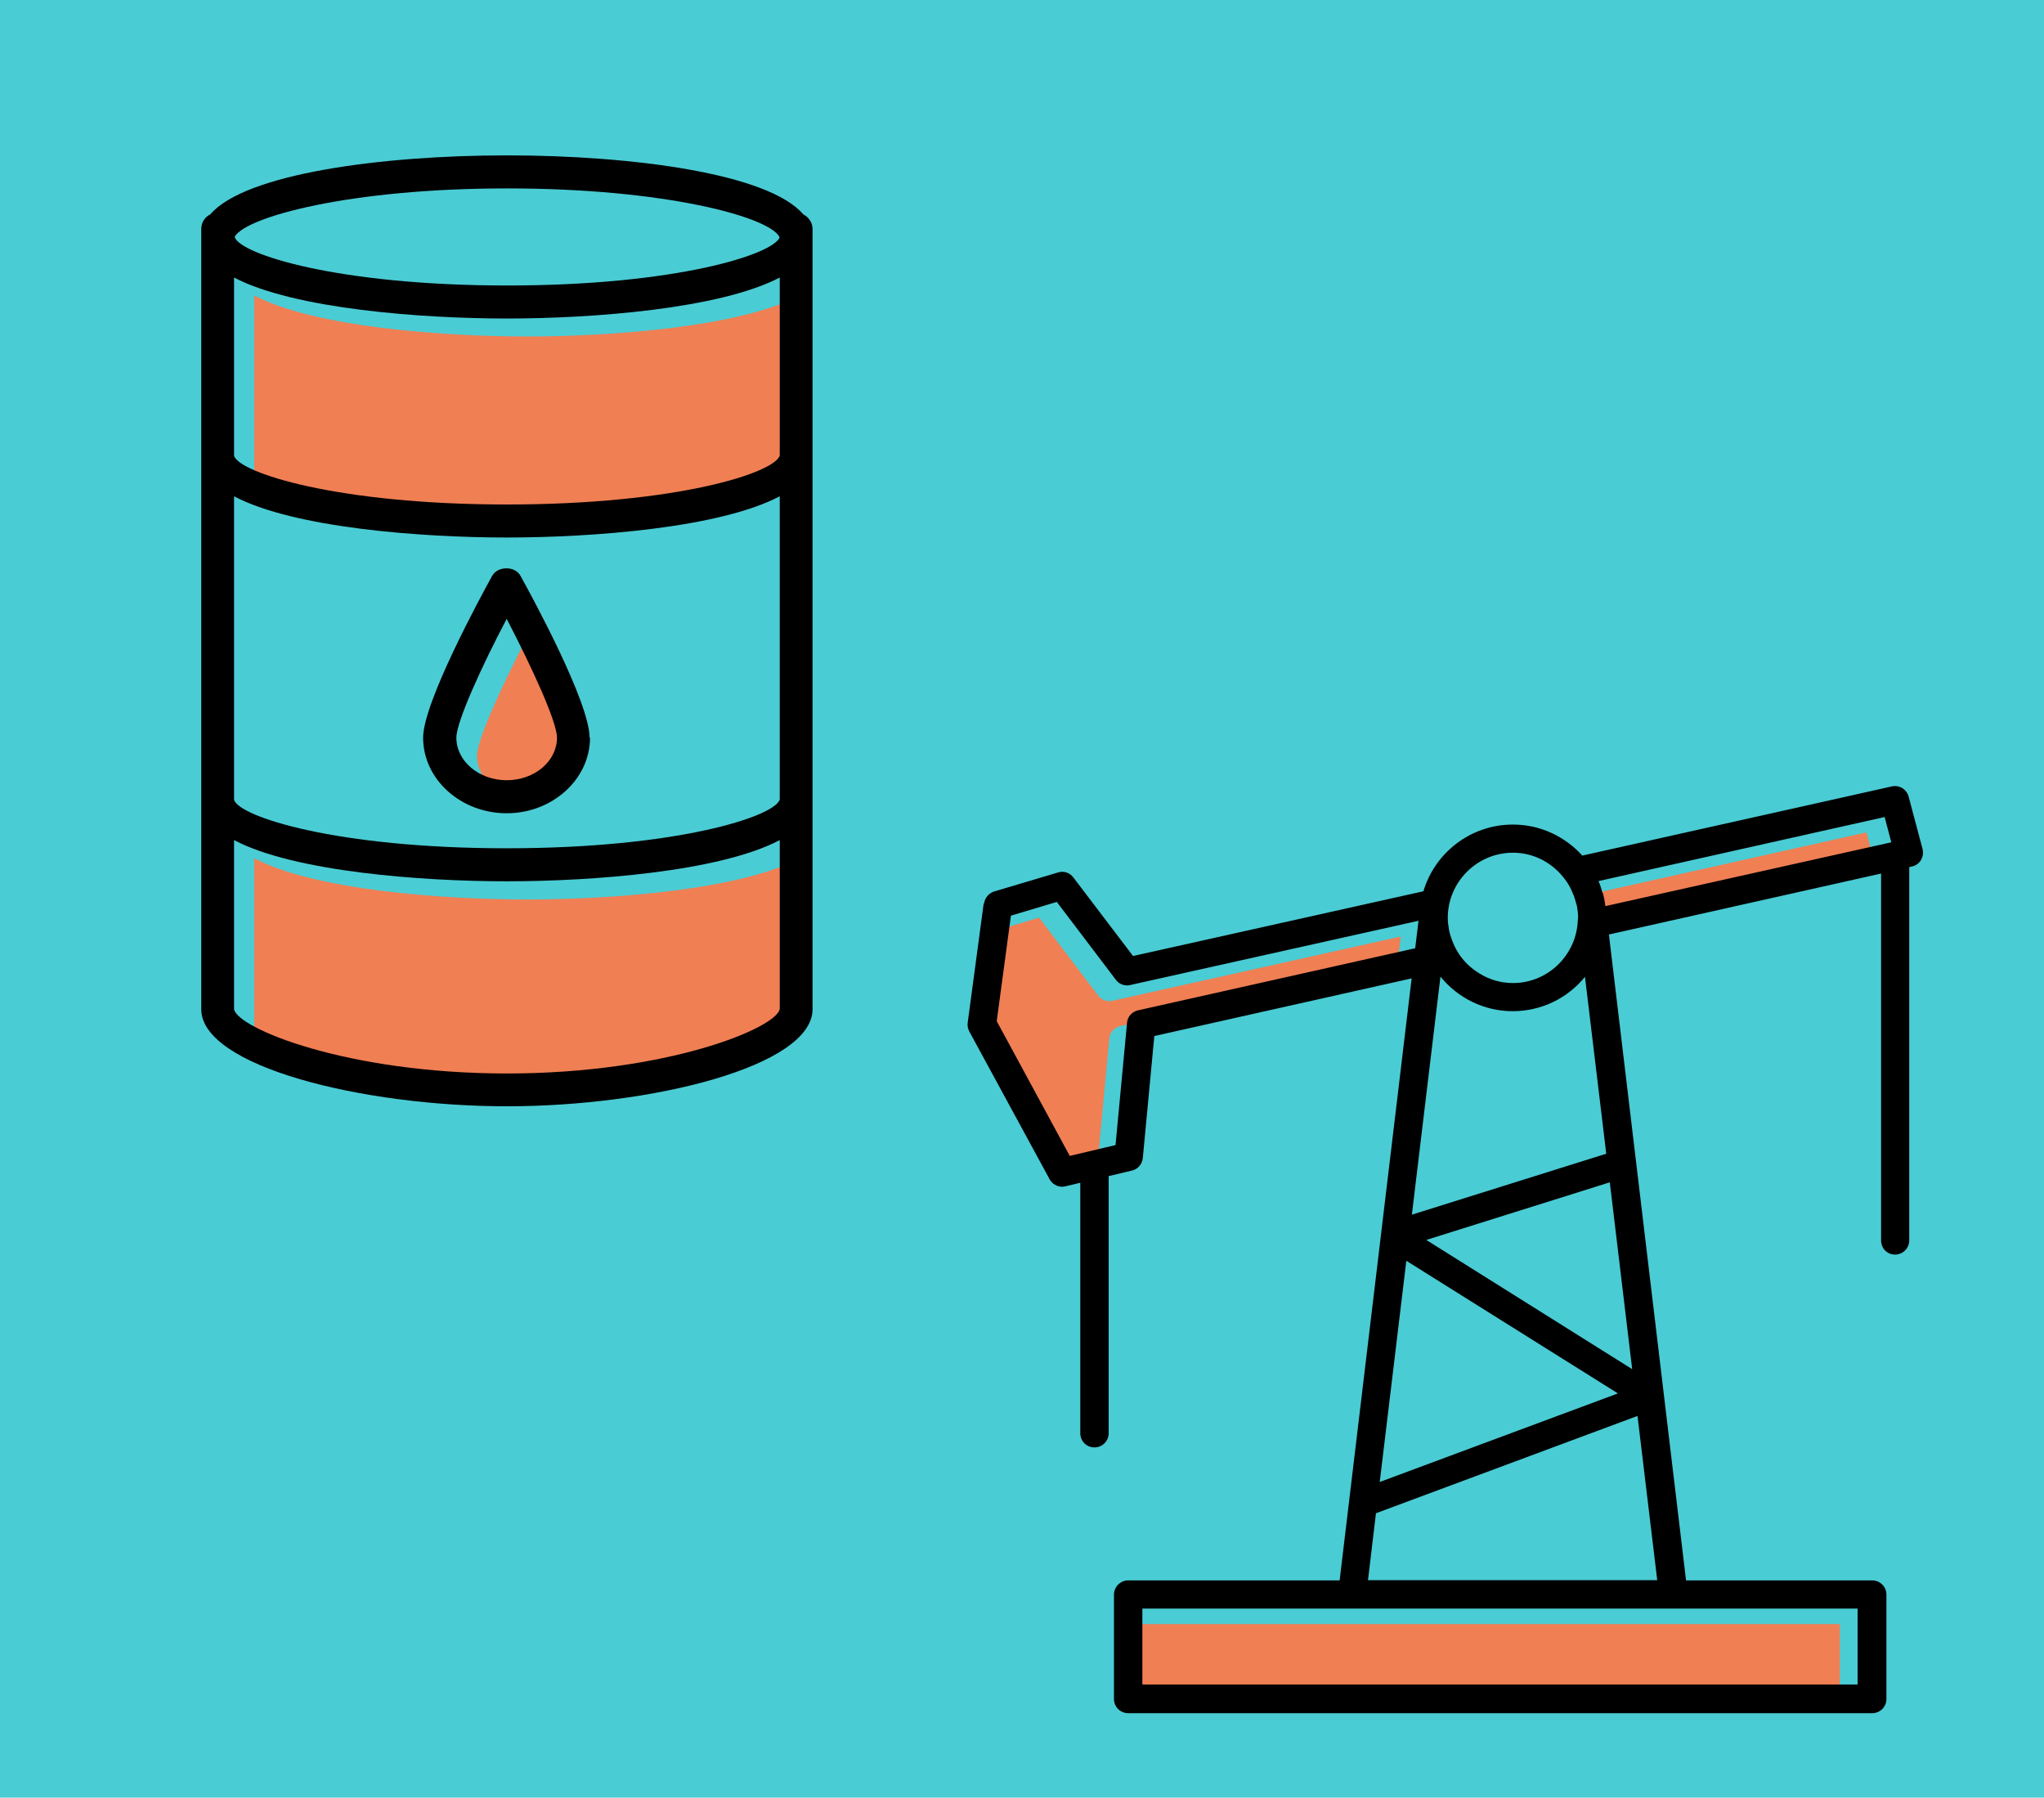
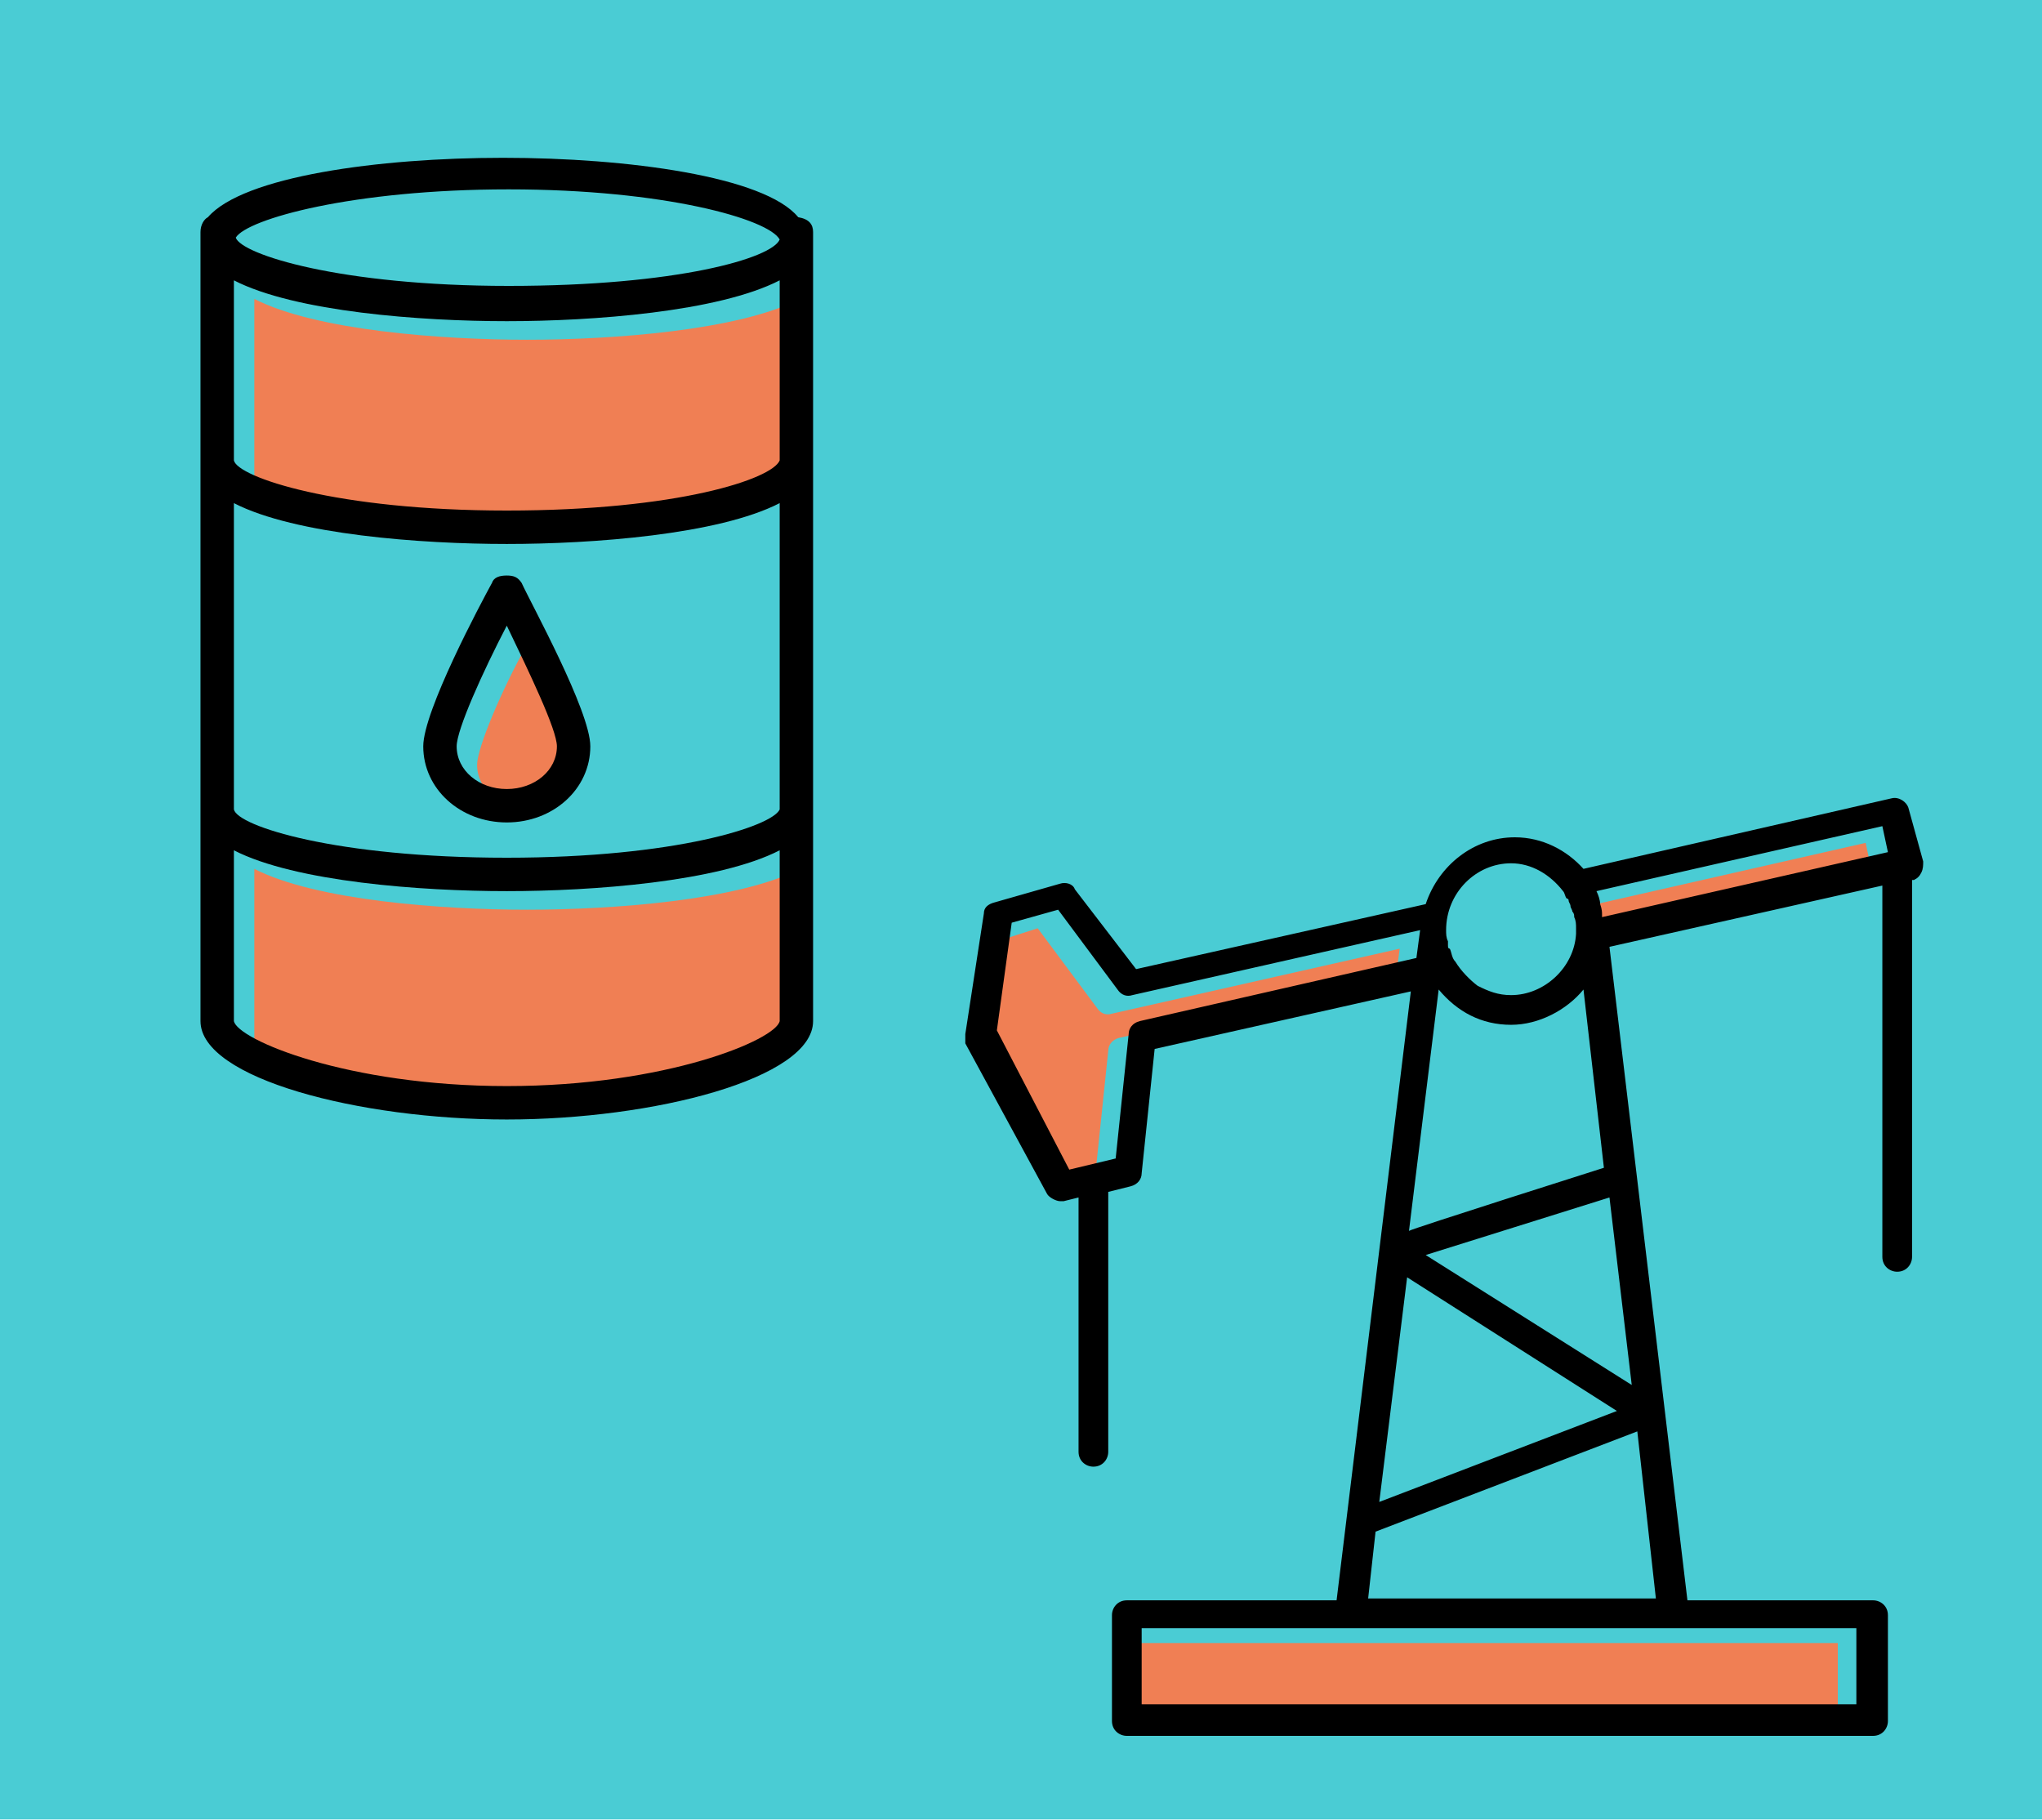
- <svg xmlns="http://www.w3.org/2000/svg" id="uuid-884d9102-5ffc-4422-9e55-71a40adb0096" width="92.22" height="81.1" viewBox="0 0 92.22 81.1">
-   <defs>
-     <style>.uuid-d2c3eb02-031c-4e85-ac34-2d56113cced2{fill:#f07f54;}.uuid-46033140-266f-4ba0-b529-6783e18c7b8f{fill:#4accd4;}</style>
-   </defs>
+ <svg xmlns="http://www.w3.org/2000/svg" version="1.1" id="uuid-884d9102-5ffc-4422-9e55-71a40adb0096" x="0px" y="0px" viewBox="0 0 110 98" style="enable-background:new 0 0 110 98;" xml:space="preserve">
+   <style type="text/css">
+ 	.st0{fill:#4ACCD4;}
+ 	.st1{fill:#F07F54;}
+ </style>
  <g id="uuid-066c2688-e090-4187-bb9e-49b8fd26d0f0">
-     <rect class="uuid-46033140-266f-4ba0-b529-6783e18c7b8f" width="92.22" height="81.1" />
+     <rect class="st0" width="110" height="98" />
    <g>
      <g>
        <g>
-           <path class="uuid-d2c3eb02-031c-4e85-ac34-2d56113cced2" d="M36.09,38.72v7.62c-.15,.86-5.09,2.91-12.31,2.91s-12.16-2.05-12.31-2.9v-7.63c2.7,1.43,8.48,1.86,12.31,1.86s9.6-.43,12.31-1.86Z" />
-           <path class="uuid-d2c3eb02-031c-4e85-ac34-2d56113cced2" d="M36.09,13.33v8.04c-.23,.77-4.64,2.21-12.31,2.21s-12.09-1.44-12.31-2.2V13.33c2.7,1.42,8.48,1.85,12.31,1.85s9.6-.43,12.31-1.85Z" />
-           <path class="uuid-d2c3eb02-031c-4e85-ac34-2d56113cced2" d="M26.06,34.1c0,1.06-1.02,1.92-2.27,1.92s-2.27-.86-2.27-1.92c0-.73,1.17-3.27,2.27-5.36,1.09,2.09,2.27,4.63,2.27,5.36Z" />
+           <path class="st1" d="M43.1,46.8V56c-0.2,1-6.1,3.5-14.7,3.5S13.8,57,13.7,56v-9.2c3.3,1.7,10.1,2.2,14.7,2.2      S39.8,48.5,43.1,46.8z" />
+           <path class="st1" d="M43.1,16.1v9.7c-0.2,0.9-5.5,2.7-14.7,2.7S14,26.8,13.7,25.8v-9.7c3.3,1.7,10.1,2.2,14.7,2.2      S39.8,17.8,43.1,16.1z" />
+           <path class="st1" d="M31.1,41.2c0,1.3-1.2,2.3-2.7,2.3s-2.7-1-2.7-2.3c0-0.9,1.3-4,2.7-6.5C29.6,37.3,31.1,40.3,31.1,41.2z" />
        </g>
        <g>
-           <path d="M36.66,10.33V45.53c0,2.58-7.27,4.38-13.79,4.38s-13.79-1.8-13.79-4.38V10.33c0-.29,.16-.54,.41-.66,1.56-1.83,7.72-2.66,13.38-2.66s11.81,.82,13.37,2.66c.24,.12,.42,.37,.42,.66Zm-1.48,35.19v-7.62c-2.71,1.43-8.49,1.86-12.31,1.86s-9.61-.43-12.31-1.86v7.63c.15,.86,5.08,2.9,12.31,2.9s12.16-2.05,12.31-2.91Zm0-9.45v-13.68c-2.71,1.43-8.49,1.86-12.31,1.86s-9.61-.43-12.31-1.86v13.69c.21,.76,4.62,2.19,12.29,2.19h.02c7.66,0,12.08-1.43,12.31-2.2Zm0-15.52V12.52c-2.71,1.42-8.49,1.85-12.31,1.85s-9.61-.43-12.31-1.85v8.04c.21,.76,4.63,2.2,12.31,2.2s12.08-1.43,12.31-2.21Zm-.02-9.85s0,0,0-.02c-.47-.89-5.13-2.18-12.28-2.18s-11.81,1.3-12.29,2.18c0,0,0,.02,0,.02,.25,.77,4.66,2.18,12.3,2.18s12.01-1.41,12.29-2.18Z" />
-           <path d="M26.62,33.28c0,1.87-1.69,3.41-3.76,3.41s-3.77-1.53-3.77-3.41c0-1.58,2.59-6.35,3.11-7.29,.13-.24,.39-.35,.65-.35s.51,.11,.64,.35c.52,.94,3.11,5.7,3.11,7.29Zm-3.76,1.92c1.26,0,2.27-.86,2.27-1.92,0-.73-1.18-3.27-2.27-5.36-1.1,2.09-2.27,4.63-2.27,5.36,0,1.06,1.02,1.92,2.27,1.92Z" />
+           <path d="M43.8,12.5V55c0,3.1-8.6,5.3-16.5,5.3S10.8,58.1,10.8,55V12.5c0-0.4,0.2-0.7,0.4-0.8c1.9-2.2,9.2-3.2,15.9-3.2      s14.1,1,15.9,3.2C43.6,11.8,43.8,12.1,43.8,12.5z M42,55v-9.2C38.7,47.5,31.9,48,27.3,48s-11.4-0.5-14.7-2.2V55      c0.2,1,6.1,3.5,14.7,3.5S41.8,56,42,55z M42,43.6V27.1c-3.3,1.7-10.1,2.2-14.7,2.2s-11.4-0.5-14.7-2.2v16.5      c0.2,0.9,5.5,2.6,14.7,2.6l0,0C36.4,46.2,41.6,44.5,42,43.6z M42,24.8v-9.7c-3.3,1.7-10.1,2.2-14.7,2.2s-11.4-0.5-14.7-2.2v9.7      c0.2,0.9,5.5,2.7,14.7,2.7S41.6,25.8,42,24.8z M42,12.9L42,12.9c-0.6-1.1-6.2-2.7-14.6-2.7s-14.1,1.6-14.7,2.6l0,0      c0.3,0.9,5.6,2.6,14.7,2.6S41.6,13.9,42,12.9L42,12.9z" />
+           <path d="M31.8,40.2c0,2.3-2,4.1-4.5,4.1s-4.5-1.8-4.5-4.1c0-1.9,3.1-7.7,3.7-8.8c0.1-0.3,0.4-0.4,0.8-0.4s0.6,0.1,0.8,0.4      C28.6,32.5,31.8,38.3,31.8,40.2L31.8,40.2z M27.3,42.5c1.5,0,2.7-1,2.7-2.3c0-0.9-1.5-4-2.7-6.5c-1.3,2.5-2.7,5.6-2.7,6.5      C24.6,41.5,25.8,42.5,27.3,42.5z" />
        </g>
      </g>
      <g>
        <g>
-           <path class="uuid-d2c3eb02-031c-4e85-ac34-2d56113cced2" d="M44.81,42.03l-.64,4.76,3.29,6.07,2.07-.49,.52-5.52c.02-.28,.23-.5,.5-.56l12.5-2.8,.15-1.24-13.01,2.9c-.24,.06-.5-.04-.64-.23l-2.67-3.52-2.07,.62Z" />
-           <path class="uuid-d2c3eb02-031c-4e85-ac34-2d56113cced2" d="M50.74,73.27v3.43h32.27v-3.43H50.74Z" />
-           <path class="uuid-d2c3eb02-031c-4e85-ac34-2d56113cced2" d="M84.22,37.55l-12.91,2.89c.08,.17,.13,.35,.18,.53,0,.02,.01,.04,.02,.06,.04,.15,.07,.3,.09,.46,0,.03,.01,.05,.01,.08l12.9-2.88-.3-1.14Z" />
+           <path class="st1" d="M53.4,50.8l-0.8,5.8l3.9,7.3l2.5-0.6l0.7-6.7c0-0.3,0.2-0.6,0.6-0.7l14.9-3.3l0.2-1.5l-15.5,3.5      c-0.3,0.1-0.6,0-0.8-0.3L55.9,50L53.4,50.8L53.4,50.8z" />
+           <path class="st1" d="M60.5,88.5v4.1H99v-4.1H60.5z" />
+           <path class="st1" d="M100.5,45.4l-15.4,3.5c0.1,0.2,0.1,0.4,0.2,0.6c0,0,0,0,0,0.1c0,0.2,0.1,0.4,0.1,0.6v0.1l15.4-3.5      L100.5,45.4L100.5,45.4z" />
        </g>
-         <path d="M44.4,40.75c.04-.25,.21-.45,.45-.53l2.89-.86c.25-.08,.53,.01,.69,.23l2.69,3.54,13.1-2.92c.52-1.74,2.13-3.01,4.04-3.01,1.25,0,2.36,.55,3.13,1.4l13.96-3.12c.34-.08,.67,.13,.76,.45l.63,2.37c.04,.17,.02,.35-.07,.5-.09,.15-.23,.25-.4,.29l-.13,.03v16.84c0,.35-.28,.64-.64,.64s-.63-.28-.63-.64v-16.55l-12.28,2.75,3.48,29.14h8.4c.35,0,.64,.28,.64,.64v4.71c0,.35-.28,.64-.64,.64H50.9c-.35,0-.64-.28-.64-.64v-4.71c0-.35,.29-.64,.64-.64h9.54l3.25-27.16-11.61,2.6-.52,5.51c-.03,.27-.22,.5-.49,.56l-1.05,.25v11.6c0,.35-.28,.64-.64,.64s-.64-.28-.64-.64v-11.3l-.67,.16s-.1,.02-.15,.02c-.23,0-.45-.13-.56-.33l-3.63-6.68c-.06-.12-.09-.25-.07-.39l.72-5.37Zm3.86,11.4l2.07-.49,.52-5.52c.02-.28,.23-.5,.5-.56l12.5-2.8,.15-1.24-13.01,2.9c-.24,.06-.5-.04-.64-.23l-2.67-3.52-2.07,.62-.64,4.76,3.29,6.07Zm35.55,23.85v-3.43H51.54v3.43h32.27Zm-9.04-4.71l-.89-7.41-11.8,4.39-.36,3.02h13.05Zm-1.78-8.43l-9.54-5.98-1.2,9.98,10.73-3.99Zm-.52-10.81l-.96-7.98c-.77,.95-1.95,1.55-3.26,1.55s-2.49-.61-3.26-1.56l-1.29,10.74,8.77-2.75Zm.16,1.29l-8.28,2.6,9.29,5.83-1.01-8.43Zm-7.22-11.24c.01,.06,.04,.13,.06,.19,.06,.19,.14,.38,.24,.56,.25,.45,.62,.82,1.06,1.08,.44,.27,.95,.42,1.49,.42,1.54,0,2.8-1.2,2.92-2.71h0c0-.06,0-.11,.02-.23,0-.18-.02-.35-.05-.52-.01-.07-.04-.14-.06-.21-.02-.09-.05-.18-.08-.26-.04-.09-.08-.18-.12-.28-.02-.04-.04-.08-.06-.12-.06-.11-.13-.23-.21-.33h0c-.54-.74-1.39-1.22-2.36-1.22-1.62,0-2.94,1.32-2.94,2.94,0,.17,.02,.33,.05,.5,.01,.06,.02,.13,.04,.19Zm6.9-1.82s.01,.04,.02,.06c.04,.15,.07,.3,.09,.46,0,.03,.01,.05,.01,.08l12.9-2.88-.3-1.14-12.91,2.89c.08,.17,.13,.35,.18,.53Z" />
+         <path d="M53,49.2c0-0.3,0.2-0.5,0.6-0.6l3.5-1c0.3-0.1,0.7,0,0.8,0.3l3.3,4.3l15.6-3.5c0.7-2.1,2.6-3.6,4.8-3.6     c1.5,0,2.8,0.7,3.7,1.7l16.6-3.8c0.4-0.1,0.8,0.2,0.9,0.5l0.8,2.9c0,0.2,0,0.4-0.1,0.6c-0.1,0.2-0.2,0.3-0.4,0.4h-0.1v20.3     c0,0.4-0.3,0.8-0.8,0.8c-0.4,0-0.8-0.3-0.8-0.8v-20L86.7,51l4.2,35.2h10c0.4,0,0.8,0.3,0.8,0.8v5.7c0,0.4-0.3,0.8-0.8,0.8H60.7     c-0.4,0-0.8-0.3-0.8-0.8V87c0-0.4,0.3-0.8,0.8-0.8h11.3L76,53.4l-13.8,3.1l-0.7,6.7c0,0.3-0.2,0.6-0.6,0.7l-1.2,0.3v14     c0,0.4-0.3,0.8-0.8,0.8c-0.4,0-0.8-0.3-0.8-0.8V64.5l-0.8,0.2c0,0-0.1,0-0.2,0c-0.2,0-0.6-0.2-0.7-0.4l-4.4-8.1     C52,56.1,52,55.9,52,55.7L53,49.2L53,49.2z M57.6,63l2.5-0.6l0.7-6.7c0-0.3,0.2-0.6,0.6-0.7l14.9-3.4l0.2-1.5l-15.5,3.5     c-0.3,0.1-0.6,0-0.8-0.3L57,49l-2.5,0.7l-0.8,5.8L57.6,63L57.6,63z M100,91.8v-4.1H61.5v4.1H100z M89.2,86.1l-1-9l-14.1,5.4     l-0.4,3.6H89.2z M87.1,76l-11.3-7.2l-1.5,12.1L87.1,76L87.1,76z M86.4,62.9l-1.1-9.6c-0.9,1.1-2.4,1.9-3.9,1.9     c-1.6,0-2.9-0.7-3.9-1.9l-1.6,13C76,66.2,86.4,62.9,86.4,62.9z M86.7,64.5l-9.9,3.1l11.1,7C87.9,74.6,86.7,64.5,86.7,64.5z      M78,50.9c0,0.1,0,0.2,0.1,0.2c0.1,0.2,0.1,0.5,0.3,0.7c0.3,0.5,0.8,1,1.2,1.3c0.6,0.3,1.1,0.5,1.8,0.5c1.8,0,3.4-1.5,3.5-3.3     l0,0c0-0.1,0-0.1,0-0.3s0-0.4-0.1-0.6c0-0.1,0-0.2-0.1-0.3c0-0.1-0.1-0.2-0.1-0.3s-0.1-0.2-0.1-0.3c0,0,0-0.1-0.1-0.1     c-0.1-0.1-0.1-0.3-0.2-0.4l0,0c-0.7-0.9-1.7-1.5-2.8-1.5c-1.9,0-3.5,1.6-3.5,3.6c0,0.2,0,0.4,0.1,0.6C78,50.7,78,50.8,78,50.9     L78,50.9z M86.2,48.7C86.2,48.7,86.3,48.7,86.2,48.7c0.1,0.3,0.1,0.4,0.1,0.6v0.1l15.4-3.5l-0.3-1.4L86,48     C86.1,48.2,86.2,48.5,86.2,48.7L86.2,48.7z" />
      </g>
    </g>
  </g>
</svg>
